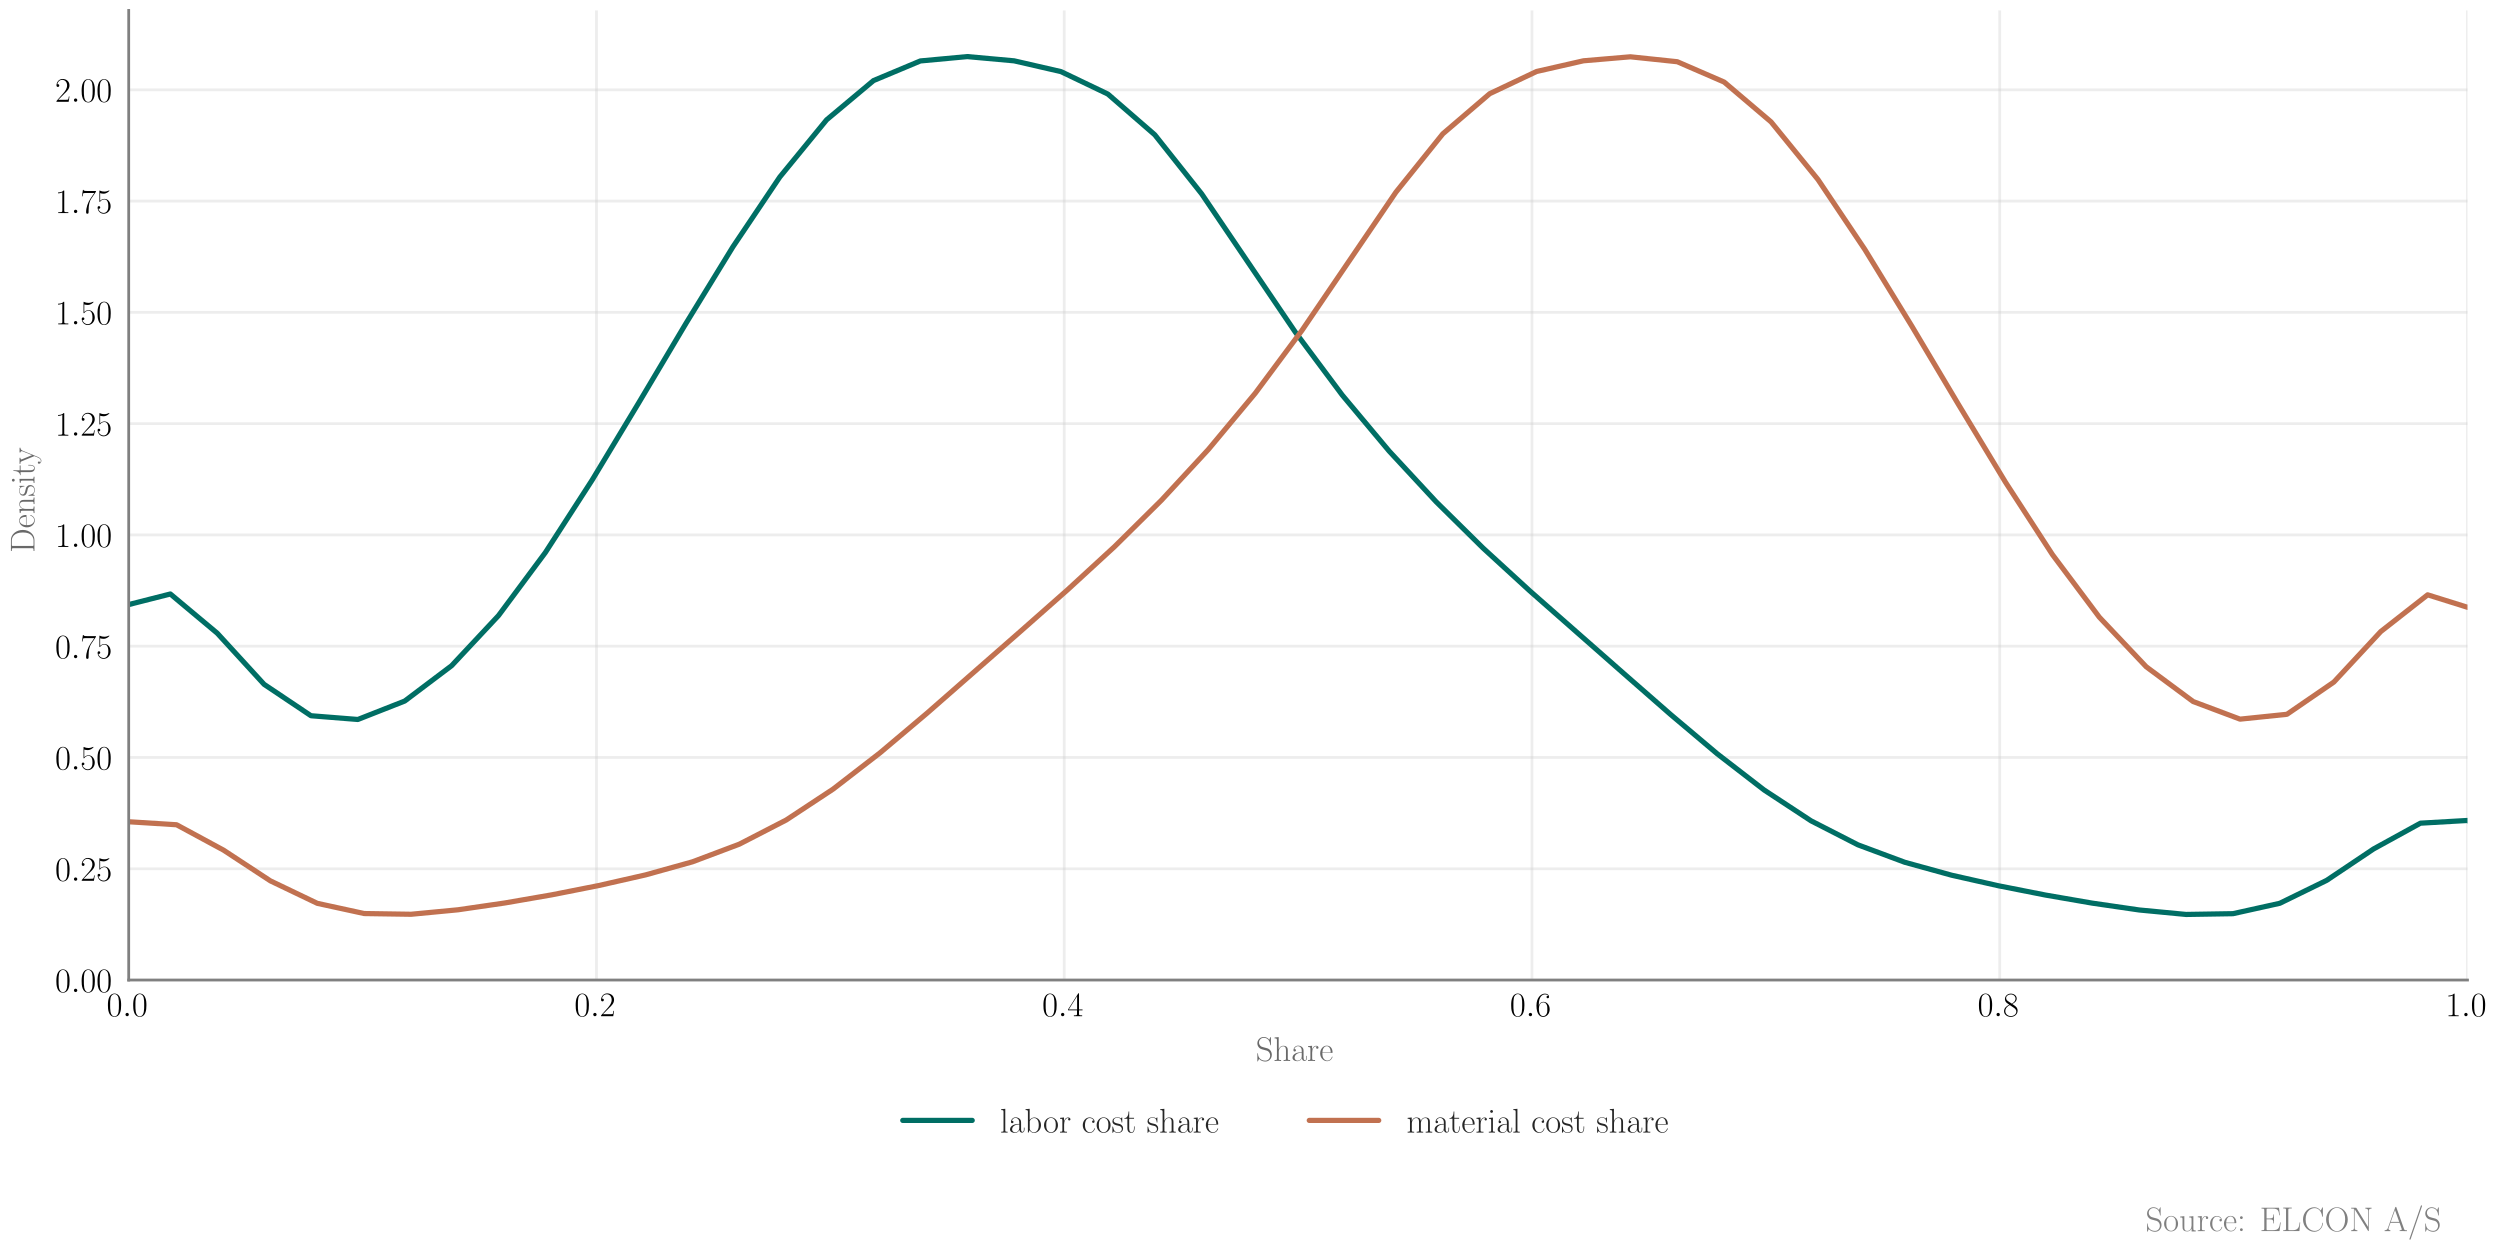
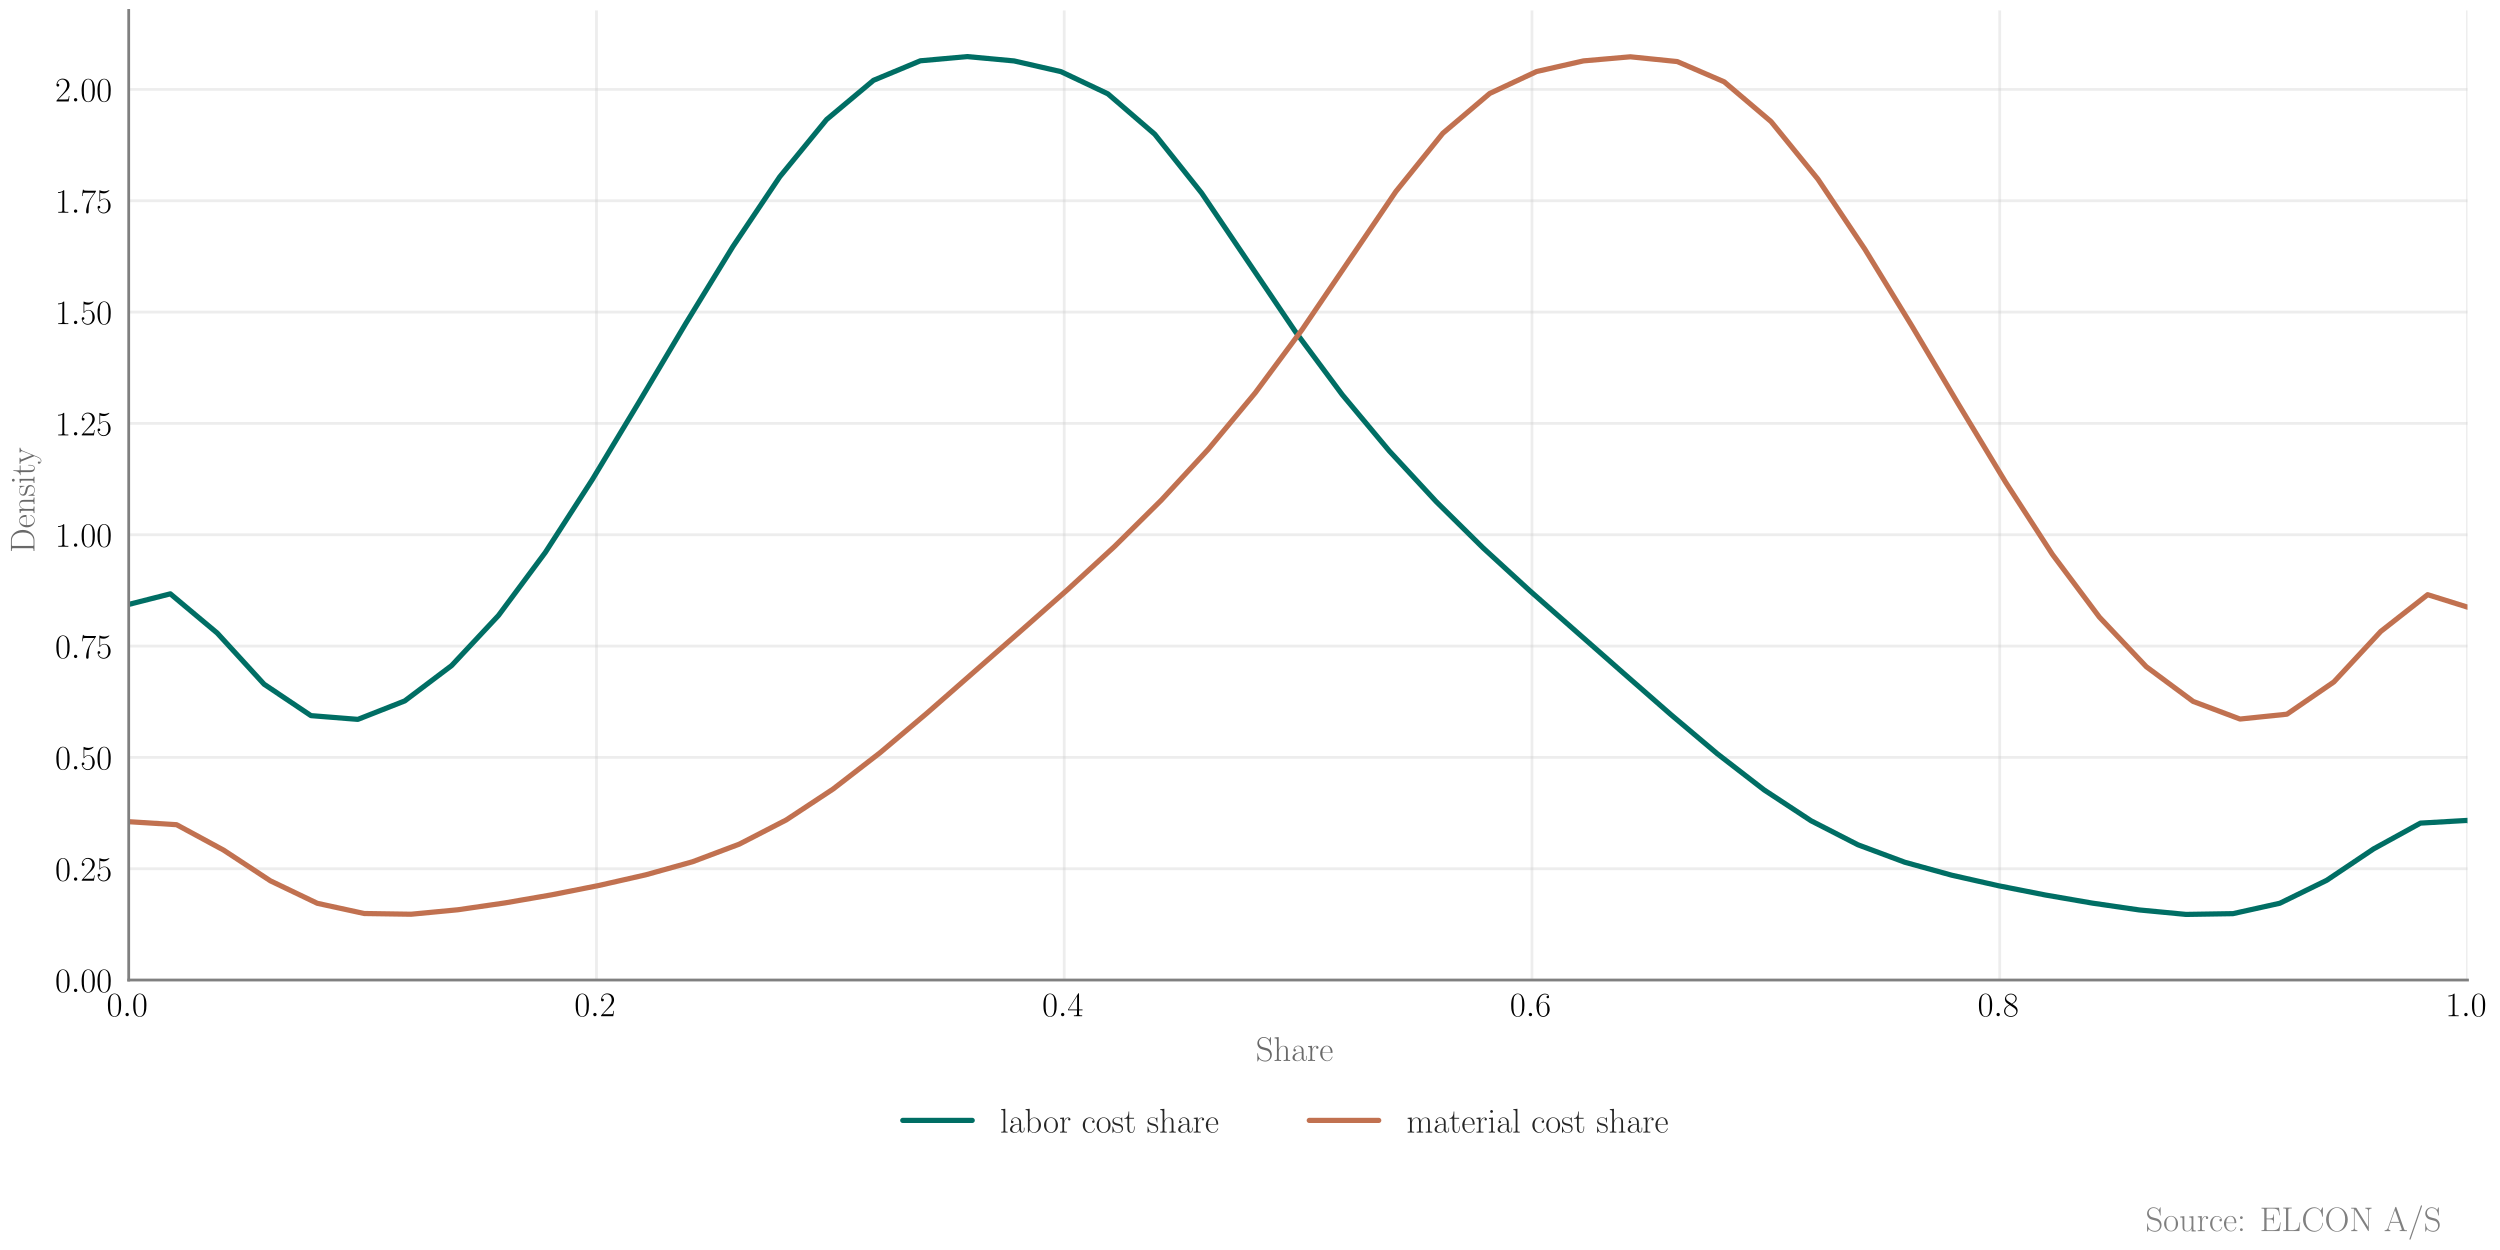
<svg xmlns="http://www.w3.org/2000/svg" xmlns:xlink="http://www.w3.org/1999/xlink" width="720pt" height="360pt" viewBox="0 0 720 360" version="1.1">
  <defs>
    <style type="text/css">*{stroke-linejoin: round; stroke-linecap: butt}</style>
  </defs>
  <g id="figure_1">
    <g id="patch_1">
      <path d="M 0 360  L 720 360  L 720 0  L 0 0  z " style="fill: #ffffff" />
    </g>
    <g id="axes_1">
      <g id="patch_2">
        <path d="M 37.067 282.252  L 710.635 282.252  L 710.635 3  L 37.067 3  z " style="fill: #ffffff" />
      </g>
      <g id="matplotlib.axis_1">
        <g id="xtick_1">
          <g id="line2d_1">
-             <path d="M 37.067 282.252  L 37.067 3  " clip-path="url(#p5a7d8d9715)" style="fill: none; stroke: #cccccc; stroke-opacity: 0.35; stroke-width: 0.8; stroke-linecap: round" />
+             <path d="M 37.067 282.252  L 37.067 3  " clip-path="url(#pb34bcfcc6a)" style="fill: none; stroke: #cccccc; stroke-opacity: 0.35; stroke-width: 0.8; stroke-linecap: round" />
          </g>
          <g id="text_1">
            <g transform="translate(30.70229 292.6705) scale(0.1 -0.1)">
              <defs>
                <path id="CMR17-30" d="M 2688 2025  C 2688 2416 2682 3080 2413 3591  C 2176 4039 1798 4198 1466 4198  C 1158 4198 768 4058 525 3597  C 269 3118 243 2524 243 2025  C 243 1661 250 1106 448 619  C 723 -39 1216 -128 1466 -128  C 1760 -128 2208 -7 2470 600  C 2662 1042 2688 1559 2688 2025  z M 1466 -26  C 1056 -26 813 325 723 812  C 653 1188 653 1738 653 2096  C 653 2588 653 2997 736 3387  C 858 3929 1216 4096 1466 4096  C 1728 4096 2067 3923 2189 3400  C 2272 3036 2278 2607 2278 2096  C 2278 1680 2278 1169 2202 792  C 2067 95 1690 -26 1466 -26  z " transform="scale(0.015625)" />
                <path id="CMMI12-3a" d="M 1178 307  C 1178 492 1024 619 870 619  C 685 619 557 466 557 313  C 557 128 710 0 864 0  C 1050 0 1178 153 1178 307  z " transform="scale(0.015625)" />
              </defs>
              <use xlink:href="#CMR17-30" transform="scale(0.996264)" />
              <use xlink:href="#CMMI12-3a" transform="translate(45.69048 0) scale(0.996264)" />
              <use xlink:href="#CMR17-30" transform="translate(72.78765 0) scale(0.996264)" />
            </g>
          </g>
        </g>
        <g id="xtick_2">
          <g id="line2d_2">
-             <path d="M 171.781 282.252  L 171.781 3  " clip-path="url(#p5a7d8d9715)" style="fill: none; stroke: #cccccc; stroke-opacity: 0.35; stroke-width: 0.8; stroke-linecap: round" />
+             <path d="M 171.781 282.252  L 171.781 3  " clip-path="url(#pb34bcfcc6a)" style="fill: none; stroke: #cccccc; stroke-opacity: 0.35; stroke-width: 0.8; stroke-linecap: round" />
          </g>
          <g id="text_2">
            <g transform="translate(165.4158 292.6705) scale(0.1 -0.1)">
              <defs>
                <path id="CMR17-32" d="M 2669 989  L 2554 989  C 2490 536 2438 459 2413 420  C 2381 369 1920 369 1830 369  L 602 369  C 832 619 1280 1072 1824 1597  C 2214 1967 2669 2402 2669 3035  C 2669 3790 2067 4224 1395 4224  C 691 4224 262 3604 262 3030  C 262 2780 448 2748 525 2748  C 589 2748 781 2787 781 3010  C 781 3207 614 3264 525 3264  C 486 3264 448 3258 422 3245  C 544 3790 915 4058 1306 4058  C 1862 4058 2227 3617 2227 3035  C 2227 2479 1901 2000 1536 1584  L 262 146  L 262 0  L 2515 0  L 2669 989  z " transform="scale(0.015625)" />
              </defs>
              <use xlink:href="#CMR17-30" transform="scale(0.996264)" />
              <use xlink:href="#CMMI12-3a" transform="translate(45.69048 0) scale(0.996264)" />
              <use xlink:href="#CMR17-32" transform="translate(72.78765 0) scale(0.996264)" />
            </g>
          </g>
        </g>
        <g id="xtick_3">
          <g id="line2d_3">
-             <path d="M 306.494 282.252  L 306.494 3  " clip-path="url(#p5a7d8d9715)" style="fill: none; stroke: #cccccc; stroke-opacity: 0.35; stroke-width: 0.8; stroke-linecap: round" />
+             <path d="M 306.494 282.252  L 306.494 3  " clip-path="url(#pb34bcfcc6a)" style="fill: none; stroke: #cccccc; stroke-opacity: 0.35; stroke-width: 0.8; stroke-linecap: round" />
          </g>
          <g id="text_3">
            <g transform="translate(300.1292 292.6705) scale(0.1 -0.1)">
              <defs>
                <path id="CMR17-34" d="M 2150 4122  C 2150 4256 2144 4256 2029 4256  L 128 1254  L 128 1088  L 1779 1088  L 1779 457  C 1779 224 1766 160 1318 160  L 1197 160  L 1197 0  C 1402 0 1747 0 1965 0  C 2182 0 2528 0 2733 0  L 2733 160  L 2611 160  C 2163 160 2150 224 2150 457  L 2150 1088  L 2803 1088  L 2803 1254  L 2150 1254  L 2150 4122  z M 1798 3703  L 1798 1254  L 256 1254  L 1798 3703  z " transform="scale(0.015625)" />
              </defs>
              <use xlink:href="#CMR17-30" transform="scale(0.996264)" />
              <use xlink:href="#CMMI12-3a" transform="translate(45.69048 0) scale(0.996264)" />
              <use xlink:href="#CMR17-34" transform="translate(72.78765 0) scale(0.996264)" />
            </g>
          </g>
        </g>
        <g id="xtick_4">
          <g id="line2d_4">
-             <path d="M 441.208 282.252  L 441.208 3  " clip-path="url(#p5a7d8d9715)" style="fill: none; stroke: #cccccc; stroke-opacity: 0.35; stroke-width: 0.8; stroke-linecap: round" />
+             <path d="M 441.208 282.252  L 441.208 3  " clip-path="url(#pb34bcfcc6a)" style="fill: none; stroke: #cccccc; stroke-opacity: 0.35; stroke-width: 0.8; stroke-linecap: round" />
          </g>
          <g id="text_4">
            <g transform="translate(434.8427 292.6705) scale(0.1 -0.1)">
              <defs>
                <path id="CMR17-36" d="M 678 2176  C 678 3690 1395 4032 1811 4032  C 1946 4032 2272 4009 2400 3776  C 2298 3776 2106 3776 2106 3553  C 2106 3381 2246 3323 2336 3323  C 2394 3323 2566 3348 2566 3560  C 2566 3954 2246 4179 1805 4179  C 1043 4179 243 3390 243 1984  C 243 253 966 -128 1478 -128  C 2099 -128 2688 427 2688 1283  C 2688 2081 2170 2662 1517 2662  C 1126 2662 838 2407 678 1960  L 678 2176  z M 1478 25  C 691 25 691 1200 691 1436  C 691 1896 909 2560 1504 2560  C 1613 2560 1926 2560 2138 2120  C 2253 1870 2253 1609 2253 1289  C 2253 944 2253 690 2118 434  C 1978 171 1773 25 1478 25  z " transform="scale(0.015625)" />
              </defs>
              <use xlink:href="#CMR17-30" transform="scale(0.996264)" />
              <use xlink:href="#CMMI12-3a" transform="translate(45.69048 0) scale(0.996264)" />
              <use xlink:href="#CMR17-36" transform="translate(72.78765 0) scale(0.996264)" />
            </g>
          </g>
        </g>
        <g id="xtick_5">
          <g id="line2d_5">
-             <path d="M 575.921 282.252  L 575.921 3  " clip-path="url(#p5a7d8d9715)" style="fill: none; stroke: #cccccc; stroke-opacity: 0.35; stroke-width: 0.8; stroke-linecap: round" />
+             <path d="M 575.921 282.252  L 575.921 3  " clip-path="url(#pb34bcfcc6a)" style="fill: none; stroke: #cccccc; stroke-opacity: 0.35; stroke-width: 0.8; stroke-linecap: round" />
          </g>
          <g id="text_5">
            <g transform="translate(569.5562 292.6705) scale(0.1 -0.1)">
              <defs>
                <path id="CMR17-38" d="M 1741 2264  C 2144 2467 2554 2773 2554 3263  C 2554 3841 1990 4179 1472 4179  C 890 4179 378 3759 378 3180  C 378 3021 416 2747 666 2505  C 730 2442 998 2251 1171 2130  C 883 1983 211 1634 211 934  C 211 279 838 -128 1459 -128  C 2144 -128 2720 362 2720 1010  C 2720 1590 2330 1857 2074 2029  L 1741 2264  z M 902 2822  C 851 2854 595 3051 595 3351  C 595 3739 998 4032 1459 4032  C 1965 4032 2336 3676 2336 3262  C 2336 2669 1670 2331 1638 2331  C 1632 2331 1626 2331 1574 2370  L 902 2822  z M 2080 1519  C 2176 1449 2483 1240 2483 851  C 2483 381 2010 25 1472 25  C 890 25 448 438 448 940  C 448 1443 838 1862 1280 2060  L 2080 1519  z " transform="scale(0.015625)" />
              </defs>
              <use xlink:href="#CMR17-30" transform="scale(0.996264)" />
              <use xlink:href="#CMMI12-3a" transform="translate(45.69048 0) scale(0.996264)" />
              <use xlink:href="#CMR17-38" transform="translate(72.78765 0) scale(0.996264)" />
            </g>
          </g>
        </g>
        <g id="xtick_6">
          <g id="line2d_6">
-             <path d="M 710.635 282.252  L 710.635 3  " clip-path="url(#p5a7d8d9715)" style="fill: none; stroke: #cccccc; stroke-opacity: 0.35; stroke-width: 0.8; stroke-linecap: round" />
+             <path d="M 710.635 282.252  L 710.635 3  " clip-path="url(#pb34bcfcc6a)" style="fill: none; stroke: #cccccc; stroke-opacity: 0.35; stroke-width: 0.8; stroke-linecap: round" />
          </g>
          <g id="text_6">
            <g transform="translate(704.2697 292.6705) scale(0.1 -0.1)">
              <defs>
                <path id="CMR17-31" d="M 1702 4058  C 1702 4192 1696 4192 1606 4192  C 1357 3916 979 3827 621 3827  C 602 3827 570 3827 563 3808  C 557 3795 557 3782 557 3648  C 755 3648 1088 3686 1344 3839  L 1344 461  C 1344 236 1331 160 781 160  L 589 160  L 589 0  C 896 0 1216 0 1523 0  C 1830 0 2150 0 2458 0  L 2458 160  L 2266 160  C 1715 160 1702 230 1702 458  L 1702 4058  z " transform="scale(0.015625)" />
              </defs>
              <use xlink:href="#CMR17-31" transform="scale(0.996264)" />
              <use xlink:href="#CMMI12-3a" transform="translate(45.69048 0) scale(0.996264)" />
              <use xlink:href="#CMR17-30" transform="translate(72.78765 0) scale(0.996264)" />
            </g>
          </g>
        </g>
        <g id="text_7">
          <g style="fill: #696969" transform="translate(361.6606 305.5262) scale(0.1 -0.1)">
            <defs>
              <path id="CMR17-53" d="M 2803 4290  C 2803 4404 2797 4411 2758 4411  C 2720 4411 2707 4385 2682 4328  L 2490 3907  C 2246 4257 1875 4416 1472 4416  C 819 4416 294 3901 294 3253  C 294 3056 339 2776 557 2510  C 794 2218 1018 2167 1530 2033  C 1722 1982 2042 1899 2106 1874  C 2470 1722 2662 1341 2662 985  C 2662 527 2336 38 1779 38  C 1094 38 454 419 410 1311  C 403 1413 397 1419 352 1419  C 301 1419 294 1413 294 1285  L 294 -1  C 294 -115 301 -122 339 -122  C 384 -122 397 -90 486 108  C 493 127 493 140 614 381  C 934 -39 1472 -128 1779 -128  C 2477 -128 2970 451 2970 1124  C 2970 1454 2848 1708 2778 1823  C 2509 2230 2221 2306 1914 2382  C 1869 2402 1856 2402 1498 2490  C 1152 2579 1005 2624 845 2796  C 666 2992 602 3196 602 3399  C 602 3812 934 4263 1478 4263  C 2157 4263 2579 3786 2675 2993  C 2694 2878 2701 2872 2746 2872  C 2803 2872 2803 2891 2803 2999  L 2803 4290  z " transform="scale(0.015625)" />
              <path id="CMR17-68" d="M 2656 1933  C 2656 2259 2592 2790 1837 2790  C 1312 2790 1056 2368 979 2157  L 973 2157  L 973 4396  L 211 4326  L 211 4160  C 589 4160 646 4122 646 3817  L 646 426  C 646 184 621 153 211 153  L 211 -13  C 365 0 646 0 813 0  C 979 0 1267 0 1421 -13  L 1421 153  C 1011 153 986 178 986 428  L 986 1658  C 986 2247 1344 2688 1792 2688  C 2266 2688 2317 2266 2317 1958  L 2317 428  C 2317 184 2291 153 1882 153  L 1882 -13  C 2035 0 2317 0 2483 0  C 2650 0 2938 0 3091 -13  L 3091 153  C 2682 153 2656 178 2656 428  L 2656 1933  z " transform="scale(0.015625)" />
              <path id="CMR17-61" d="M 2304 1653  C 2304 2072 2304 2294 2035 2543  C 1798 2752 1523 2816 1306 2816  C 800 2816 435 2407 435 1971  C 435 1728 627 1728 666 1728  C 749 1728 896 1778 896 1954  C 896 2112 774 2181 666 2181  C 640 2181 608 2174 589 2168  C 723 2592 1069 2714 1293 2714  C 1613 2714 1965 2429 1965 1885  L 1965 1600  C 1587 1600 1133 1549 774 1357  C 371 1133 256 813 256 570  C 256 77 832 -64 1171 -64  C 1523 -64 1850 139 1990 511  C 2003 233 2182 -18 2464 -18  C 2598 -18 2938 70 2938 567  L 2938 920  L 2822 920  L 2822 562  C 2822 178 2650 128 2566 128  C 2304 128 2304 458 2304 738  L 2304 1653  z M 1965 870  C 1965 317 1568 38 1216 38  C 896 38 646 275 646 570  C 646 761 730 1100 1101 1305  C 1408 1478 1760 1504 1965 1504  L 1965 870  z " transform="scale(0.015625)" />
              <path id="CMR17-72" d="M 960 1497  C 960 2112 1222 2688 1702 2688  C 1747 2688 1792 2682 1837 2662  C 1837 2662 1696 2617 1696 2452  C 1696 2298 1818 2234 1914 2234  C 1990 2234 2131 2279 2131 2458  C 2131 2663 1926 2790 1709 2790  C 1222 2790 1011 2317 947 2093  L 941 2093  L 941 2790  L 198 2720  L 198 2554  C 576 2554 634 2515 634 2208  L 634 428  C 634 184 608 153 198 153  L 198 -13  C 352 0 646 0 813 0  C 998 0 1325 0 1498 -13  L 1498 153  C 1037 153 960 153 960 440  L 960 1497  z " transform="scale(0.015625)" />
              <path id="CMR17-65" d="M 2438 1472  C 2464 1498 2464 1511 2464 1576  C 2464 2238 2118 2816 1389 2816  C 710 2816 173 2169 173 1383  C 173 551 781 -64 1459 -64  C 2176 -64 2458 607 2458 740  C 2458 784 2419 784 2406 784  C 2362 784 2355 771 2330 696  C 2189 265 1837 51 1504 51  C 1229 51 954 203 781 480  C 582 803 582 1176 582 1472  L 2438 1472  z M 589 1568  C 634 2505 1126 2714 1382 2714  C 1818 2714 2112 2297 2118 1568  L 589 1568  z " transform="scale(0.015625)" />
            </defs>
            <use xlink:href="#CMR17-53" transform="scale(0.996264)" />
            <use xlink:href="#CMR17-68" transform="translate(50.89537 0) scale(0.996264)" />
            <use xlink:href="#CMR17-61" transform="translate(101.7907 0) scale(0.996264)" />
            <use xlink:href="#CMR17-72" transform="translate(147.4812 0) scale(0.996264)" />
            <use xlink:href="#CMR17-65" transform="translate(182.762 0) scale(0.996264)" />
          </g>
        </g>
      </g>
      <g id="matplotlib.axis_2">
        <g id="ytick_1">
          <g id="line2d_7">
-             <path d="M 37.067 282.252  L 710.635 282.252  " clip-path="url(#p5a7d8d9715)" style="fill: none; stroke: #cccccc; stroke-opacity: 0.35; stroke-width: 0.8; stroke-linecap: round" />
+             <path d="M 37.067 282.252  L 710.635 282.252  " clip-path="url(#pb34bcfcc6a)" style="fill: none; stroke: #cccccc; stroke-opacity: 0.35; stroke-width: 0.8; stroke-linecap: round" />
          </g>
          <g id="text_8">
            <g transform="translate(15.85592 285.7113) scale(0.1 -0.1)">
              <use xlink:href="#CMR17-30" transform="scale(0.996264)" />
              <use xlink:href="#CMMI12-3a" transform="translate(45.69048 0) scale(0.996264)" />
              <use xlink:href="#CMR17-30" transform="translate(72.78765 0) scale(0.996264)" />
              <use xlink:href="#CMR17-30" transform="translate(118.4781 0) scale(0.996264)" />
            </g>
          </g>
        </g>
        <g id="ytick_2">
          <g id="line2d_8">
-             <path d="M 37.067 250.202  L 710.635 250.202  " clip-path="url(#p5a7d8d9715)" style="fill: none; stroke: #cccccc; stroke-opacity: 0.35; stroke-width: 0.8; stroke-linecap: round" />
+             <path d="M 37.067 250.19  L 710.635 250.19  " clip-path="url(#pb34bcfcc6a)" style="fill: none; stroke: #cccccc; stroke-opacity: 0.35; stroke-width: 0.8; stroke-linecap: round" />
          </g>
          <g id="text_9">
-             <g transform="translate(15.85592 253.6617) scale(0.1 -0.1)">
+             <g transform="translate(15.85592 253.6491) scale(0.1 -0.1)">
              <defs>
                <path id="CMR17-35" d="M 730 3692  C 794 3666 1056 3584 1325 3584  C 1920 3584 2246 3911 2432 4100  C 2432 4157 2432 4192 2394 4192  C 2387 4192 2374 4192 2323 4163  C 2099 4058 1837 3973 1517 3973  C 1325 3973 1037 3999 723 4139  C 653 4171 640 4171 634 4171  C 602 4171 595 4164 595 4037  L 595 2203  C 595 2089 595 2057 659 2057  C 691 2057 704 2070 736 2114  C 941 2401 1222 2522 1542 2522  C 1766 2522 2246 2382 2246 1289  C 2246 1085 2246 715 2054 421  C 1894 159 1645 25 1370 25  C 947 25 518 320 403 814  C 429 807 480 795 506 795  C 589 795 749 840 749 1038  C 749 1210 627 1280 506 1280  C 358 1280 262 1190 262 1011  C 262 454 704 -128 1382 -128  C 2042 -128 2669 440 2669 1264  C 2669 2030 2170 2624 1549 2624  C 1222 2624 947 2503 730 2274  L 730 3692  z " transform="scale(0.015625)" />
              </defs>
              <use xlink:href="#CMR17-30" transform="scale(0.996264)" />
              <use xlink:href="#CMMI12-3a" transform="translate(45.69048 0) scale(0.996264)" />
              <use xlink:href="#CMR17-32" transform="translate(72.78765 0) scale(0.996264)" />
              <use xlink:href="#CMR17-35" transform="translate(118.4781 0) scale(0.996264)" />
            </g>
          </g>
        </g>
        <g id="ytick_3">
          <g id="line2d_9">
-             <path d="M 37.067 218.153  L 710.635 218.153  " clip-path="url(#p5a7d8d9715)" style="fill: none; stroke: #cccccc; stroke-opacity: 0.35; stroke-width: 0.8; stroke-linecap: round" />
+             <path d="M 37.067 218.128  L 710.635 218.128  " clip-path="url(#pb34bcfcc6a)" style="fill: none; stroke: #cccccc; stroke-opacity: 0.35; stroke-width: 0.8; stroke-linecap: round" />
          </g>
          <g id="text_10">
-             <g transform="translate(15.85592 221.6122) scale(0.1 -0.1)">
+             <g transform="translate(15.85592 221.587) scale(0.1 -0.1)">
              <use xlink:href="#CMR17-30" transform="scale(0.996264)" />
              <use xlink:href="#CMMI12-3a" transform="translate(45.69048 0) scale(0.996264)" />
              <use xlink:href="#CMR17-35" transform="translate(72.78765 0) scale(0.996264)" />
              <use xlink:href="#CMR17-30" transform="translate(118.4781 0) scale(0.996264)" />
            </g>
          </g>
        </g>
        <g id="ytick_4">
          <g id="line2d_10">
-             <path d="M 37.067 186.103  L 710.635 186.103  " clip-path="url(#p5a7d8d9715)" style="fill: none; stroke: #cccccc; stroke-opacity: 0.35; stroke-width: 0.8; stroke-linecap: round" />
+             <path d="M 37.067 186.066  L 710.635 186.066  " clip-path="url(#pb34bcfcc6a)" style="fill: none; stroke: #cccccc; stroke-opacity: 0.35; stroke-width: 0.8; stroke-linecap: round" />
          </g>
          <g id="text_11">
-             <g transform="translate(15.85592 189.5626) scale(0.1 -0.1)">
+             <g transform="translate(15.85592 189.5249) scale(0.1 -0.1)">
              <defs>
                <path id="CMR17-37" d="M 2886 3941  L 2886 4081  L 1382 4081  C 634 4081 621 4165 595 4288  L 480 4288  L 294 3094  L 410 3094  C 429 3215 474 3540 550 3661  C 589 3712 1062 3712 1171 3712  L 2579 3712  L 1869 2661  C 1395 1954 1069 999 1069 165  C 1069 89 1069 -128 1299 -128  C 1530 -128 1530 89 1530 171  L 1530 465  C 1530 1508 1709 2196 2003 2636  L 2886 3941  z " transform="scale(0.015625)" />
              </defs>
              <use xlink:href="#CMR17-30" transform="scale(0.996264)" />
              <use xlink:href="#CMMI12-3a" transform="translate(45.69048 0) scale(0.996264)" />
              <use xlink:href="#CMR17-37" transform="translate(72.78765 0) scale(0.996264)" />
              <use xlink:href="#CMR17-35" transform="translate(118.4781 0) scale(0.996264)" />
            </g>
          </g>
        </g>
        <g id="ytick_5">
          <g id="line2d_11">
-             <path d="M 37.067 154.054  L 710.635 154.054  " clip-path="url(#p5a7d8d9715)" style="fill: none; stroke: #cccccc; stroke-opacity: 0.35; stroke-width: 0.8; stroke-linecap: round" />
+             <path d="M 37.067 154.003  L 710.635 154.003  " clip-path="url(#pb34bcfcc6a)" style="fill: none; stroke: #cccccc; stroke-opacity: 0.35; stroke-width: 0.8; stroke-linecap: round" />
          </g>
          <g id="text_12">
-             <g transform="translate(15.85592 157.5131) scale(0.1 -0.1)">
+             <g transform="translate(15.85592 157.4627) scale(0.1 -0.1)">
              <use xlink:href="#CMR17-31" transform="scale(0.996264)" />
              <use xlink:href="#CMMI12-3a" transform="translate(45.69048 0) scale(0.996264)" />
              <use xlink:href="#CMR17-30" transform="translate(72.78765 0) scale(0.996264)" />
              <use xlink:href="#CMR17-30" transform="translate(118.4781 0) scale(0.996264)" />
            </g>
          </g>
        </g>
        <g id="ytick_6">
          <g id="line2d_12">
-             <path d="M 37.067 122.004  L 710.635 122.004  " clip-path="url(#p5a7d8d9715)" style="fill: none; stroke: #cccccc; stroke-opacity: 0.35; stroke-width: 0.8; stroke-linecap: round" />
+             <path d="M 37.067 121.941  L 710.635 121.941  " clip-path="url(#pb34bcfcc6a)" style="fill: none; stroke: #cccccc; stroke-opacity: 0.35; stroke-width: 0.8; stroke-linecap: round" />
          </g>
          <g id="text_13">
-             <g transform="translate(15.85592 125.4635) scale(0.1 -0.1)">
+             <g transform="translate(15.85592 125.4006) scale(0.1 -0.1)">
              <use xlink:href="#CMR17-31" transform="scale(0.996264)" />
              <use xlink:href="#CMMI12-3a" transform="translate(45.69048 0) scale(0.996264)" />
              <use xlink:href="#CMR17-32" transform="translate(72.78765 0) scale(0.996264)" />
              <use xlink:href="#CMR17-35" transform="translate(118.4781 0) scale(0.996264)" />
            </g>
          </g>
        </g>
        <g id="ytick_7">
          <g id="line2d_13">
-             <path d="M 37.067 89.955  L 710.635 89.955  " clip-path="url(#p5a7d8d9715)" style="fill: none; stroke: #cccccc; stroke-opacity: 0.35; stroke-width: 0.8; stroke-linecap: round" />
+             <path d="M 37.067 89.879  L 710.635 89.879  " clip-path="url(#pb34bcfcc6a)" style="fill: none; stroke: #cccccc; stroke-opacity: 0.35; stroke-width: 0.8; stroke-linecap: round" />
          </g>
          <g id="text_14">
-             <g transform="translate(15.85592 93.41394) scale(0.1 -0.1)">
+             <g transform="translate(15.85592 93.33846) scale(0.1 -0.1)">
              <use xlink:href="#CMR17-31" transform="scale(0.996264)" />
              <use xlink:href="#CMMI12-3a" transform="translate(45.69048 0) scale(0.996264)" />
              <use xlink:href="#CMR17-35" transform="translate(72.78765 0) scale(0.996264)" />
              <use xlink:href="#CMR17-30" transform="translate(118.4781 0) scale(0.996264)" />
            </g>
          </g>
        </g>
        <g id="ytick_8">
          <g id="line2d_14">
-             <path d="M 37.067 57.905  L 710.635 57.905  " clip-path="url(#p5a7d8d9715)" style="fill: none; stroke: #cccccc; stroke-opacity: 0.35; stroke-width: 0.8; stroke-linecap: round" />
+             <path d="M 37.067 57.817  L 710.635 57.817  " clip-path="url(#pb34bcfcc6a)" style="fill: none; stroke: #cccccc; stroke-opacity: 0.35; stroke-width: 0.8; stroke-linecap: round" />
          </g>
          <g id="text_15">
-             <g transform="translate(15.85592 61.36439) scale(0.1 -0.1)">
+             <g transform="translate(15.85592 61.27632) scale(0.1 -0.1)">
              <use xlink:href="#CMR17-31" transform="scale(0.996264)" />
              <use xlink:href="#CMMI12-3a" transform="translate(45.69048 0) scale(0.996264)" />
              <use xlink:href="#CMR17-37" transform="translate(72.78765 0) scale(0.996264)" />
              <use xlink:href="#CMR17-35" transform="translate(118.4781 0) scale(0.996264)" />
            </g>
          </g>
        </g>
        <g id="ytick_9">
          <g id="line2d_15">
-             <path d="M 37.067 25.856  L 710.635 25.856  " clip-path="url(#p5a7d8d9715)" style="fill: none; stroke: #cccccc; stroke-opacity: 0.35; stroke-width: 0.8; stroke-linecap: round" />
+             <path d="M 37.067 25.755  L 710.635 25.755  " clip-path="url(#pb34bcfcc6a)" style="fill: none; stroke: #cccccc; stroke-opacity: 0.35; stroke-width: 0.8; stroke-linecap: round" />
          </g>
          <g id="text_16">
-             <g transform="translate(15.85592 29.31483) scale(0.1 -0.1)">
+             <g transform="translate(15.85592 29.21419) scale(0.1 -0.1)">
              <use xlink:href="#CMR17-32" transform="scale(0.996264)" />
              <use xlink:href="#CMMI12-3a" transform="translate(45.69048 0) scale(0.996264)" />
              <use xlink:href="#CMR17-30" transform="translate(72.78765 0) scale(0.996264)" />
              <use xlink:href="#CMR17-30" transform="translate(118.4781 0) scale(0.996264)" />
            </g>
          </g>
        </g>
        <g id="text_17">
          <g style="fill: #696969" transform="translate(9.918738 159.189) rotate(-90) scale(0.1 -0.1)">
            <defs>
              <path id="CMR17-44" d="M 333 4352  L 333 4186  C 774 4186 845 4186 845 3900  L 845 452  C 845 166 774 166 333 166  L 333 0  L 2368 0  C 3398 0 4224 943 4224 2141  C 4224 3346 3411 4352 2368 4352  L 333 4352  z M 1523 166  C 1267 166 1254 197 1254 414  L 1254 3938  C 1254 4155 1267 4186 1523 4186  L 2240 4186  C 2771 4186 3750 3874 3750 2141  C 3750 1242 3488 879 3366 707  C 3213 510 2848 166 2240 166  L 1523 166  z " transform="scale(0.015625)" />
              <path id="CMR17-6e" d="M 2656 1933  C 2656 2259 2592 2790 1837 2790  C 1331 2790 1069 2400 973 2144  L 966 2144  L 966 2790  L 211 2720  L 211 2554  C 589 2554 646 2515 646 2208  L 646 428  C 646 184 621 153 211 153  L 211 -13  C 365 0 646 0 813 0  C 979 0 1267 0 1421 -13  L 1421 153  C 1011 153 986 178 986 428  L 986 1658  C 986 2247 1344 2688 1792 2688  C 2266 2688 2317 2266 2317 1958  L 2317 428  C 2317 184 2291 153 1882 153  L 1882 -13  C 2035 0 2317 0 2483 0  C 2650 0 2938 0 3091 -13  L 3091 153  C 2682 153 2656 178 2656 428  L 2656 1933  z " transform="scale(0.015625)" />
              <path id="CMR17-73" d="M 1978 2697  C 1978 2813 1971 2819 1933 2819  C 1907 2819 1901 2813 1824 2717  C 1805 2691 1747 2626 1728 2601  C 1523 2819 1235 2819 1126 2819  C 416 2819 160 2447 160 2076  C 160 1498 813 1365 998 1325  C 1402 1243 1542 1217 1677 1101  C 1760 1025 1901 884 1901 654  C 1901 384 1747 38 1158 38  C 602 38 403 460 288 1021  C 269 1110 269 1117 218 1117  C 166 1117 160 1110 160 983  L 160 63  C 160 -51 166 -58 205 -58  C 237 -58 243 -51 275 0  C 314 57 410 211 448 276  C 576 103 800 -64 1158 -64  C 1792 -64 2131 283 2131 784  C 2131 1112 1958 1285 1875 1362  C 1683 1561 1459 1606 1190 1657  C 838 1735 390 1825 390 2217  C 390 2383 480 2737 1126 2737  C 1811 2737 1850 2094 1862 1888  C 1869 1856 1901 1849 1920 1849  C 1978 1849 1978 1869 1978 1978  L 1978 2697  z " transform="scale(0.015625)" />
              <path id="CMR17-69" d="M 992 3909  C 992 4049 877 4170 730 4170  C 589 4170 467 4056 467 3909  C 467 3769 582 3648 730 3648  C 870 3648 992 3763 992 3909  z M 243 2706  L 243 2541  C 602 2541 653 2502 653 2197  L 653 427  C 653 184 627 153 218 153  L 218 -13  C 371 0 646 0 806 0  C 960 0 1222 0 1370 -13  L 1370 153  C 992 153 979 191 979 420  L 979 2776  L 243 2706  z " transform="scale(0.015625)" />
              <path id="CMR17-74" d="M 966 2560  L 1862 2560  L 1862 2725  L 966 2725  L 966 3904  L 851 3904  C 838 3245 614 2668 70 2668  L 70 2560  L 627 2560  L 627 771  C 627 650 627 -64 1370 -64  C 1747 -64 1965 306 1965 777  L 1965 1140  L 1850 1140  L 1850 783  C 1850 344 1677 51 1408 51  C 1222 51 966 178 966 758  L 966 2560  z " transform="scale(0.015625)" />
              <path id="CMR17-79" d="M 2496 2197  C 2656 2586 2944 2586 3034 2586  L 3034 2752  C 2912 2752 2752 2752 2630 2752  C 2496 2752 2285 2752 2157 2758  L 2157 2592  C 2400 2573 2406 2394 2406 2343  C 2406 2280 2394 2248 2362 2171  L 1664 449  L 902 2306  C 870 2382 870 2426 870 2433  C 870 2573 1018 2586 1171 2586  L 1171 2758  C 1018 2752 742 2752 582 2752  C 410 2752 205 2752 64 2758  L 64 2586  C 410 2586 448 2554 531 2350  L 1485 15  C 1197 -738 1030 -1178 627 -1178  C 557 -1178 397 -1159 282 -1044  C 429 -1031 493 -942 493 -833  C 493 -725 416 -629 288 -629  C 147 -629 77 -725 77 -840  C 77 -1095 339 -1280 627 -1280  C 998 -1280 1229 -922 1357 -604  L 2496 2197  z " transform="scale(0.015625)" />
            </defs>
            <use xlink:href="#CMR17-44" transform="scale(0.996264)" />
            <use xlink:href="#CMR17-65" transform="translate(70.39356 0) scale(0.996264)" />
            <use xlink:href="#CMR17-6e" transform="translate(110.8792 0) scale(0.996264)" />
            <use xlink:href="#CMR17-73" transform="translate(161.7746 0) scale(0.996264)" />
            <use xlink:href="#CMR17-69" transform="translate(197.5759 0) scale(0.996264)" />
            <use xlink:href="#CMR17-74" transform="translate(222.447 0) scale(0.996264)" />
            <use xlink:href="#CMR17-79" transform="translate(255.1253 0) scale(0.996264)" />
          </g>
        </g>
      </g>
      <g id="line2d_16">
-         <path d="M -1 245.394  L 8.556 226.238  L 22.056 195.793  L 35.557 174.5  L 49.058 171.066  L 62.558 182.355  L 76.059 197.088  L 89.56 206.133  L 103.06 207.21  L 116.561 201.897  L 130.062 191.721  L 143.562 177.293  L 157.063 159.128  L 170.564 138.21  L 184.064 115.825  L 197.565 93.126  L 211.066 71.104  L 224.566 51.002  L 238.067 34.506  L 251.568 23.206  L 265.068 17.551  L 278.569 16.298  L 292.07 17.522  L 305.57 20.629  L 319.071 27.093  L 332.572 38.815  L 346.073 55.819  L 373.074 95.685  L 386.575 113.794  L 400.075 129.916  L 413.576 144.48  L 427.077 157.801  L 440.577 170.172  L 467.579 193.917  L 481.079 205.721  L 494.58 217.109  L 508.081 227.529  L 521.581 236.399  L 535.082 243.31  L 548.583 248.339  L 562.083 252.064  L 575.584 255.11  L 589.085 257.773  L 602.585 260.107  L 616.086 262.072  L 629.587 263.363  L 643.087 263.14  L 656.588 260.143  L 670.089 253.541  L 683.589 244.495  L 697.09 237.073  L 710.591 236.296  L 721 242.163  L 721 242.163  " clip-path="url(#p5a7d8d9715)" style="fill: none; stroke: #006e64; stroke-width: 1.5; stroke-linecap: round" />
+         <path d="M -1 245.379  L 8.555 226.217  L 22.056 195.761  L 35.557 174.459  L 49.057 171.022  L 62.558 182.316  L 76.059 197.054  L 89.559 206.102  L 103.06 207.18  L 116.561 201.865  L 130.061 191.686  L 143.562 177.252  L 157.063 159.08  L 170.563 138.155  L 184.064 115.761  L 197.565 93.053  L 211.065 71.024  L 224.566 50.915  L 238.067 34.419  L 251.567 23.131  L 265.068 17.507  L 278.569 16.298  L 292.069 17.551  L 305.57 20.638  L 319.071 27.026  L 332.571 38.655  L 346.072 55.603  L 373.073 95.522  L 386.574 113.68  L 400.075 129.836  L 413.576 144.419  L 427.076 157.75  L 440.577 170.127  L 467.578 193.882  L 481.079 205.691  L 494.58 217.083  L 508.08 227.507  L 521.581 236.381  L 535.082 243.295  L 548.582 248.327  L 562.083 252.054  L 575.584 255.102  L 589.084 257.765  L 602.585 260.097  L 616.086 262.062  L 629.586 263.353  L 643.087 263.13  L 656.588 260.133  L 670.088 253.529  L 683.589 244.48  L 697.09 237.056  L 710.59 236.278  L 721 242.148  L 721 242.148  " clip-path="url(#pb34bcfcc6a)" style="fill: none; stroke: #006e64; stroke-width: 1.5; stroke-linecap: round" />
      </g>
      <g id="line2d_17">
-         <path d="M -1 266.25  L 10.341 256.341  L 23.847 244.04  L 37.353 236.682  L 50.859 237.531  L 64.366 244.83  L 77.872 253.691  L 91.378 260.161  L 104.884 263.1  L 118.391 263.31  L 131.897 262.02  L 145.403 260.052  L 158.909 257.71  L 172.416 255.037  L 185.922 251.971  L 199.428 248.204  L 212.934 243.118  L 226.44 236.155  L 239.947 227.251  L 253.453 216.813  L 266.959 205.419  L 293.972 181.767  L 307.478 169.843  L 320.984 157.433  L 334.49 144.07  L 347.997 129.454  L 361.503 113.262  L 375.009 95.091  L 402.021 55.355  L 415.528 38.542  L 429.034 26.981  L 442.54 20.587  L 456.046 17.507  L 469.553 16.359  L 483.059 17.778  L 496.565 23.639  L 510.071 35.111  L 523.578 51.712  L 537.084 71.863  L 550.59 93.9  L 564.096 116.587  L 577.603 138.919  L 591.109 159.734  L 604.615 177.763  L 618.121 192.04  L 631.627 202.044  L 645.134 207.115  L 658.64 205.714  L 672.146 196.437  L 685.652 181.895  L 699.159 171.308  L 712.665 175.533  L 721 188.868  L 721 188.868  " clip-path="url(#p5a7d8d9715)" style="fill: none; stroke: #c17150; stroke-width: 1.5; stroke-linecap: round" />
+         <path d="M -1 266.244  L 10.341 256.331  L 23.847 244.025  L 37.353 236.664  L 50.86 237.514  L 64.366 244.816  L 77.872 253.679  L 91.378 260.151  L 104.885 263.09  L 118.391 263.3  L 131.897 262.009  L 145.403 260.042  L 158.91 257.702  L 172.416 255.029  L 185.922 251.961  L 199.428 248.192  L 212.935 243.103  L 226.441 236.137  L 239.947 227.229  L 253.453 216.787  L 266.959 205.389  L 293.972 181.727  L 307.478 169.798  L 320.984 157.382  L 334.491 144.009  L 347.997 129.373  L 361.503 113.146  L 375.009 94.926  L 402.022 55.142  L 415.528 38.385  L 429.034 26.915  L 442.541 20.596  L 456.047 17.534  L 469.553 16.357  L 483.059 17.733  L 496.566 23.564  L 510.072 35.024  L 523.578 51.626  L 537.084 71.782  L 550.59 93.827  L 564.097 116.523  L 577.603 138.864  L 591.109 159.687  L 604.615 177.722  L 618.122 192.005  L 631.628 202.012  L 645.134 207.086  L 658.64 205.683  L 672.147 196.403  L 685.653 181.855  L 699.159 171.265  L 712.665 175.492  L 721 188.831  L 721 188.831  " clip-path="url(#pb34bcfcc6a)" style="fill: none; stroke: #c17150; stroke-width: 1.5; stroke-linecap: round" />
      </g>
      <g id="patch_3">
        <path d="M 37.067 282.252  L 37.067 3  " style="fill: none; stroke: #808080; stroke-width: 0.8; stroke-linejoin: miter; stroke-linecap: square" />
      </g>
      <g id="patch_4">
        <path d="M 37.067 282.252  L 710.635 282.252  " style="fill: none; stroke: #808080; stroke-width: 0.8; stroke-linejoin: miter; stroke-linecap: square" />
      </g>
      <g id="text_18">
        <g style="fill: #808080" transform="translate(617.899 354.5556) scale(0.1 -0.1)">
          <defs>
            <path id="CMR17-6f" d="M 2758 1356  C 2758 2176 2163 2816 1466 2816  C 768 2816 173 2176 173 1356  C 173 551 768 -64 1466 -64  C 2163 -64 2758 551 2758 1356  z M 1466 51  C 1165 51 909 230 762 480  C 602 767 582 1126 582 1408  C 582 1677 595 2010 762 2298  C 890 2509 1139 2714 1466 2714  C 1754 2714 1997 2554 2150 2330  C 2349 2029 2349 1607 2349 1408  C 2349 1158 2336 775 2163 467  C 1984 173 1709 51 1466 51  z " transform="scale(0.015625)" />
            <path id="CMR17-75" d="M 1882 2693  L 1882 2528  C 2259 2528 2317 2489 2317 2186  L 2317 1032  C 2317 500 2029 38 1555 38  C 1030 38 986 348 986 678  L 986 2763  L 211 2693  L 211 2528  C 467 2528 640 2528 646 2274  L 646 1058  C 646 633 646 361 813 183  C 896 101 1056 -64 1517 -64  C 2061 -64 2272 377 2323 506  L 2330 506  L 2330 -63  L 3091 -63  L 3091 128  C 2714 128 2656 166 2656 473  L 2656 2763  L 1882 2693  z " transform="scale(0.015625)" />
            <path id="CMR17-63" d="M 2234 2240  C 2112 2240 1933 2240 1933 2017  C 1933 1838 2080 1787 2163 1787  C 2208 1787 2394 1807 2394 2024  C 2394 2467 1958 2803 1466 2803  C 787 2803 211 2178 211 1363  C 211 516 813 -64 1466 -64  C 2259 -64 2458 677 2458 748  C 2458 774 2451 793 2406 793  C 2362 793 2355 787 2330 703  C 2163 180 1798 51 1523 51  C 1114 51 621 427 621 1369  C 621 2338 1094 2688 1472 2688  C 1722 2688 2093 2573 2234 2240  z " transform="scale(0.015625)" />
            <path id="CMR17-3a" d="M 1062 2491  C 1062 2650 934 2752 800 2752  C 672 2752 538 2650 538 2491  C 538 2332 666 2230 800 2230  C 928 2230 1062 2332 1062 2491  z M 1062 261  C 1062 420 934 522 800 522  C 672 522 538 420 538 261  C 538 102 666 0 800 0  C 928 0 1062 102 1062 261  z " transform="scale(0.015625)" />
            <path id="CMR17-45" d="M 3885 1615  L 3770 1615  C 3629 676 3546 166 2419 166  L 1530 166  C 1274 166 1261 197 1261 414  L 1261 2176  L 1862 2176  C 2464 2176 2522 1960 2522 1430  L 2637 1430  L 2637 3081  L 2522 3081  C 2522 2557 2464 2342 1862 2342  L 1261 2342  L 1261 3913  C 1261 4128 1274 4160 1530 4160  L 2406 4160  C 3398 4160 3514 3769 3603 2929  L 3718 2929  L 3565 4325  L 326 4325  L 326 4160  C 768 4160 838 4160 838 3874  L 838 451  C 838 166 768 166 326 166  L 326 0  L 3654 0  L 3885 1615  z " transform="scale(0.015625)" />
            <path id="CMR17-4c" d="M 3469 1615  L 3354 1615  C 3302 983 3219 166 2125 166  L 1530 166  C 1274 166 1261 197 1261 414  L 1261 3898  C 1261 4129 1274 4192 1760 4192  L 1901 4192  L 1901 4352  C 1638 4352 1331 4352 1069 4352  C 870 4352 512 4352 326 4352  L 326 4192  C 768 4192 838 4192 838 3905  L 838 452  C 838 166 768 166 326 166  L 326 0  L 3315 0  L 3469 1615  z " transform="scale(0.015625)" />
            <path id="CMR17-43" d="M 3974 4289  C 3974 4403 3968 4410 3930 4410  C 3904 4410 3898 4403 3853 4327  L 3571 3792  C 3258 4187 2874 4416 2381 4416  C 1286 4416 294 3456 294 2148  C 294 826 1286 -128 2387 -128  C 3366 -128 3974 730 3974 1461  C 3974 1524 3974 1550 3917 1550  C 3866 1550 3866 1531 3859 1474  C 3808 585 3168 38 2477 38  C 1824 38 781 495 781 2147  C 781 3805 1843 4250 2464 4250  C 3187 4250 3712 3628 3834 2745  C 3846 2668 3846 2655 3904 2655  C 3974 2655 3974 2668 3974 2783  L 3974 4289  z " transform="scale(0.015625)" />
            <path id="CMR17-4f" d="M 4307 2135  C 4307 3437 3366 4416 2304 4416  C 1216 4416 294 3424 294 2135  C 294 845 1229 -128 2298 -128  C 3392 -128 4307 864 4307 2135  z M 2304 -13  C 1574 -13 781 711 781 2217  C 781 3716 1651 4301 2298 4301  C 2976 4301 3821 3698 3821 2217  C 3821 686 3008 -13 2304 -13  z " transform="scale(0.015625)" />
            <path id="CMR17-4e" d="M 1312 4250  C 1267 4320 1261 4320 1139 4320  L 326 4320  L 326 4160  L 448 4160  C 704 4160 819 4129 838 4122  L 838 610  C 838 451 838 153 326 153  L 326 -13  C 474 0 742 0 902 0  C 1062 0 1331 0 1478 -13  L 1478 153  C 966 153 966 451 966 610  L 966 4033  C 1011 3995 1011 3982 1056 3919  L 3430 76  C 3475 0 3494 0 3526 0  C 3590 0 3590 19 3590 139  L 3590 3705  C 3590 3863 3590 4160 4102 4160  L 4102 4326  C 3955 4320 3686 4320 3526 4320  C 3366 4320 3098 4320 2950 4326  L 2950 4160  C 3462 4160 3462 3862 3462 3703  L 3462 763  L 1312 4250  z " transform="scale(0.015625)" />
            <path id="CMR17-41" d="M 2323 4378  C 2291 4461 2278 4480 2214 4480  C 2150 4480 2138 4461 2106 4378  L 749 566  C 627 223 371 153 147 153  L 147 -13  C 262 0 518 0 640 0  C 800 0 1056 0 1210 -13  L 1210 153  C 909 153 864 361 864 439  C 864 497 877 530 890 569  L 1229 1536  L 2906 1536  L 3290 442  C 3322 365 3322 352 3322 327  C 3322 153 3046 153 2925 153  L 2925 0  C 3110 0 3443 0 3642 0  C 3808 0 4128 0 4282 -13  L 4282 153  C 3942 153 3827 153 3744 387  L 2323 4378  z M 2067 3893  L 2848 1702  L 1286 1702  L 2067 3893  z " transform="scale(0.015625)" />
            <path id="CMR17-2f" d="M 2605 4545  C 2637 4627 2637 4640 2637 4653  C 2637 4729 2579 4768 2528 4768  C 2451 4768 2426 4717 2400 4640  L 326 -1377  C 294 -1460 294 -1473 294 -1486  C 294 -1562 352 -1600 403 -1600  C 480 -1600 506 -1549 531 -1473  L 2605 4545  z " transform="scale(0.015625)" />
          </defs>
          <use xlink:href="#CMR17-53" transform="scale(0.996264)" />
          <use xlink:href="#CMR17-6f" transform="translate(50.89537 0) scale(0.996264)" />
          <use xlink:href="#CMR17-75" transform="translate(96.58585 0) scale(0.996264)" />
          <use xlink:href="#CMR17-72" transform="translate(147.4812 0) scale(0.996264)" />
          <use xlink:href="#CMR17-63" transform="translate(182.762 0) scale(0.996264)" />
          <use xlink:href="#CMR17-65" transform="translate(223.2476 0) scale(0.996264)" />
          <use xlink:href="#CMR17-3a" transform="translate(263.7333 0) scale(0.996264)" />
          <use xlink:href="#CMR17-45" transform="translate(329.09 0) scale(0.996264)" />
          <use xlink:href="#CMR17-4c" transform="translate(391.6763 0) scale(0.996264)" />
          <use xlink:href="#CMR17-43" transform="translate(449.0577 0) scale(0.996264)" />
          <use xlink:href="#CMR17-4f" transform="translate(515.5676 0) scale(0.996264)" />
          <use xlink:href="#CMR17-4e" transform="translate(587.2824 0) scale(0.996264)" />
          <use xlink:href="#CMR17-41" transform="translate(686.4308 0) scale(0.996264)" />
          <use xlink:href="#CMR17-2f" transform="translate(755.5032 0) scale(0.996264)" />
          <use xlink:href="#CMR17-53" transform="translate(801.1937 0) scale(0.996264)" />
        </g>
      </g>
      <g id="legend_1">
        <g id="patch_5">
          <path d="M 257.996 332.114  L 489.706 332.114  Q 491.706 332.114 491.706 330.114  L 491.706 317.177  Q 491.706 315.177 489.706 315.177  L 257.996 315.177  Q 255.996 315.177 255.996 317.177  L 255.996 330.114  Q 255.996 332.114 257.996 332.114  z " style="fill: #ffffff; opacity: 0.8" />
        </g>
        <g id="line2d_18">
          <path d="M 259.996 322.677  L 269.996 322.677  L 279.996 322.677  " style="fill: none; stroke: #006e64; stroke-width: 1.5; stroke-linecap: round" />
        </g>
        <g id="text_19">
          <g style="fill: #262626" transform="translate(287.9965 326.1772) scale(0.1 -0.1)">
            <defs>
              <path id="CMR17-6c" d="M 979 4396  L 218 4326  L 218 4160  C 595 4160 653 4122 653 3817  L 653 426  C 653 184 627 153 218 153  L 218 -13  C 371 0 653 0 813 0  C 979 0 1261 0 1414 -13  L 1414 153  C 1005 153 979 178 979 426  L 979 4396  z " transform="scale(0.015625)" />
              <path id="CMR17-62" d="M 960 4396  L 198 4326  L 198 4160  C 576 4160 634 4122 634 3817  L 634 -13  L 749 -13  L 934 441  C 1120 141 1395 -64 1766 -64  C 2406 -64 3053 500 3053 1370  C 3053 2188 2477 2790 1830 2790  C 1434 2790 1152 2579 960 2330  L 960 4396  z M 973 2004  C 973 2118 973 2138 1062 2272  C 1312 2657 1670 2688 1792 2688  C 1984 2688 2643 2585 2643 1376  C 2643 108 1888 38 1734 38  C 1536 38 1248 114 1043 486  C 973 608 973 621 973 735  L 973 2004  z " transform="scale(0.015625)" />
            </defs>
            <use xlink:href="#CMR17-6c" transform="scale(0.996264)" />
            <use xlink:href="#CMR17-61" transform="translate(24.87106 0) scale(0.996264)" />
            <use xlink:href="#CMR17-62" transform="translate(70.56154 0) scale(0.996264)" />
            <use xlink:href="#CMR17-6f" transform="translate(124.0593 0) scale(0.996264)" />
            <use xlink:href="#CMR17-72" transform="translate(169.7498 0) scale(0.996264)" />
            <use xlink:href="#CMR17-63" transform="translate(235.1066 0) scale(0.996264)" />
            <use xlink:href="#CMR17-6f" transform="translate(275.5922 0) scale(0.996264)" />
            <use xlink:href="#CMR17-73" transform="translate(321.2827 0) scale(0.996264)" />
            <use xlink:href="#CMR17-74" transform="translate(357.084 0) scale(0.996264)" />
            <use xlink:href="#CMR17-73" transform="translate(422.4408 0) scale(0.996264)" />
            <use xlink:href="#CMR17-68" transform="translate(458.2421 0) scale(0.996264)" />
            <use xlink:href="#CMR17-61" transform="translate(509.1375 0) scale(0.996264)" />
            <use xlink:href="#CMR17-72" transform="translate(554.8279 0) scale(0.996264)" />
            <use xlink:href="#CMR17-65" transform="translate(590.1087 0) scale(0.996264)" />
          </g>
        </g>
        <g id="line2d_19">
          <path d="M 377.071 322.677  L 387.071 322.677  L 397.071 322.677  " style="fill: none; stroke: #c17150; stroke-width: 1.5; stroke-linecap: round" />
        </g>
        <g id="text_20">
          <g style="fill: #262626" transform="translate(405.0709 326.1772) scale(0.1 -0.1)">
            <defs>
              <path id="CMR17-6d" d="M 4326 1933  C 4326 2252 4269 2790 3507 2790  C 3072 2790 2771 2496 2656 2151  L 2650 2151  C 2573 2676 2195 2790 1837 2790  C 1331 2790 1069 2400 973 2144  L 966 2144  L 966 2790  L 211 2720  L 211 2554  C 589 2554 646 2515 646 2208  L 646 428  C 646 184 621 153 211 153  L 211 -13  C 365 0 646 0 813 0  C 979 0 1267 0 1421 -13  L 1421 153  C 1011 153 986 178 986 428  L 986 1658  C 986 2247 1344 2688 1792 2688  C 2266 2688 2317 2266 2317 1958  L 2317 428  C 2317 184 2291 153 1882 153  L 1882 -13  C 2035 0 2317 0 2483 0  C 2650 0 2938 0 3091 -13  L 3091 153  C 2682 153 2656 178 2656 428  L 2656 1658  C 2656 2247 3014 2688 3462 2688  C 3936 2688 3987 2266 3987 1958  L 3987 428  C 3987 184 3962 153 3552 153  L 3552 -13  C 3706 0 3987 0 4154 0  C 4320 0 4608 0 4762 -13  L 4762 153  C 4352 153 4326 178 4326 428  L 4326 1933  z " transform="scale(0.015625)" />
            </defs>
            <use xlink:href="#CMR17-6d" transform="scale(0.996264)" />
            <use xlink:href="#CMR17-61" transform="translate(76.91959 0) scale(0.996264)" />
            <use xlink:href="#CMR17-74" transform="translate(122.6101 0) scale(0.996264)" />
            <use xlink:href="#CMR17-65" transform="translate(157.8908 0) scale(0.996264)" />
            <use xlink:href="#CMR17-72" transform="translate(198.3765 0) scale(0.996264)" />
            <use xlink:href="#CMR17-69" transform="translate(233.6573 0) scale(0.996264)" />
            <use xlink:href="#CMR17-61" transform="translate(258.5283 0) scale(0.996264)" />
            <use xlink:href="#CMR17-6c" transform="translate(304.2188 0) scale(0.996264)" />
            <use xlink:href="#CMR17-63" transform="translate(359.1658 0) scale(0.996264)" />
            <use xlink:href="#CMR17-6f" transform="translate(399.6515 0) scale(0.996264)" />
            <use xlink:href="#CMR17-73" transform="translate(445.342 0) scale(0.996264)" />
            <use xlink:href="#CMR17-74" transform="translate(481.1433 0) scale(0.996264)" />
            <use xlink:href="#CMR17-73" transform="translate(546.5 0) scale(0.996264)" />
            <use xlink:href="#CMR17-68" transform="translate(582.3014 0) scale(0.996264)" />
            <use xlink:href="#CMR17-61" transform="translate(633.1967 0) scale(0.996264)" />
            <use xlink:href="#CMR17-72" transform="translate(678.8872 0) scale(0.996264)" />
            <use xlink:href="#CMR17-65" transform="translate(714.168 0) scale(0.996264)" />
          </g>
        </g>
      </g>
    </g>
  </g>
  <defs>
-     <clipPath id="p5a7d8d9715">
+     <clipPath id="pb34bcfcc6a">
      <rect x="37.067" y="3" width="673.567" height="279.252" />
    </clipPath>
  </defs>
</svg>
